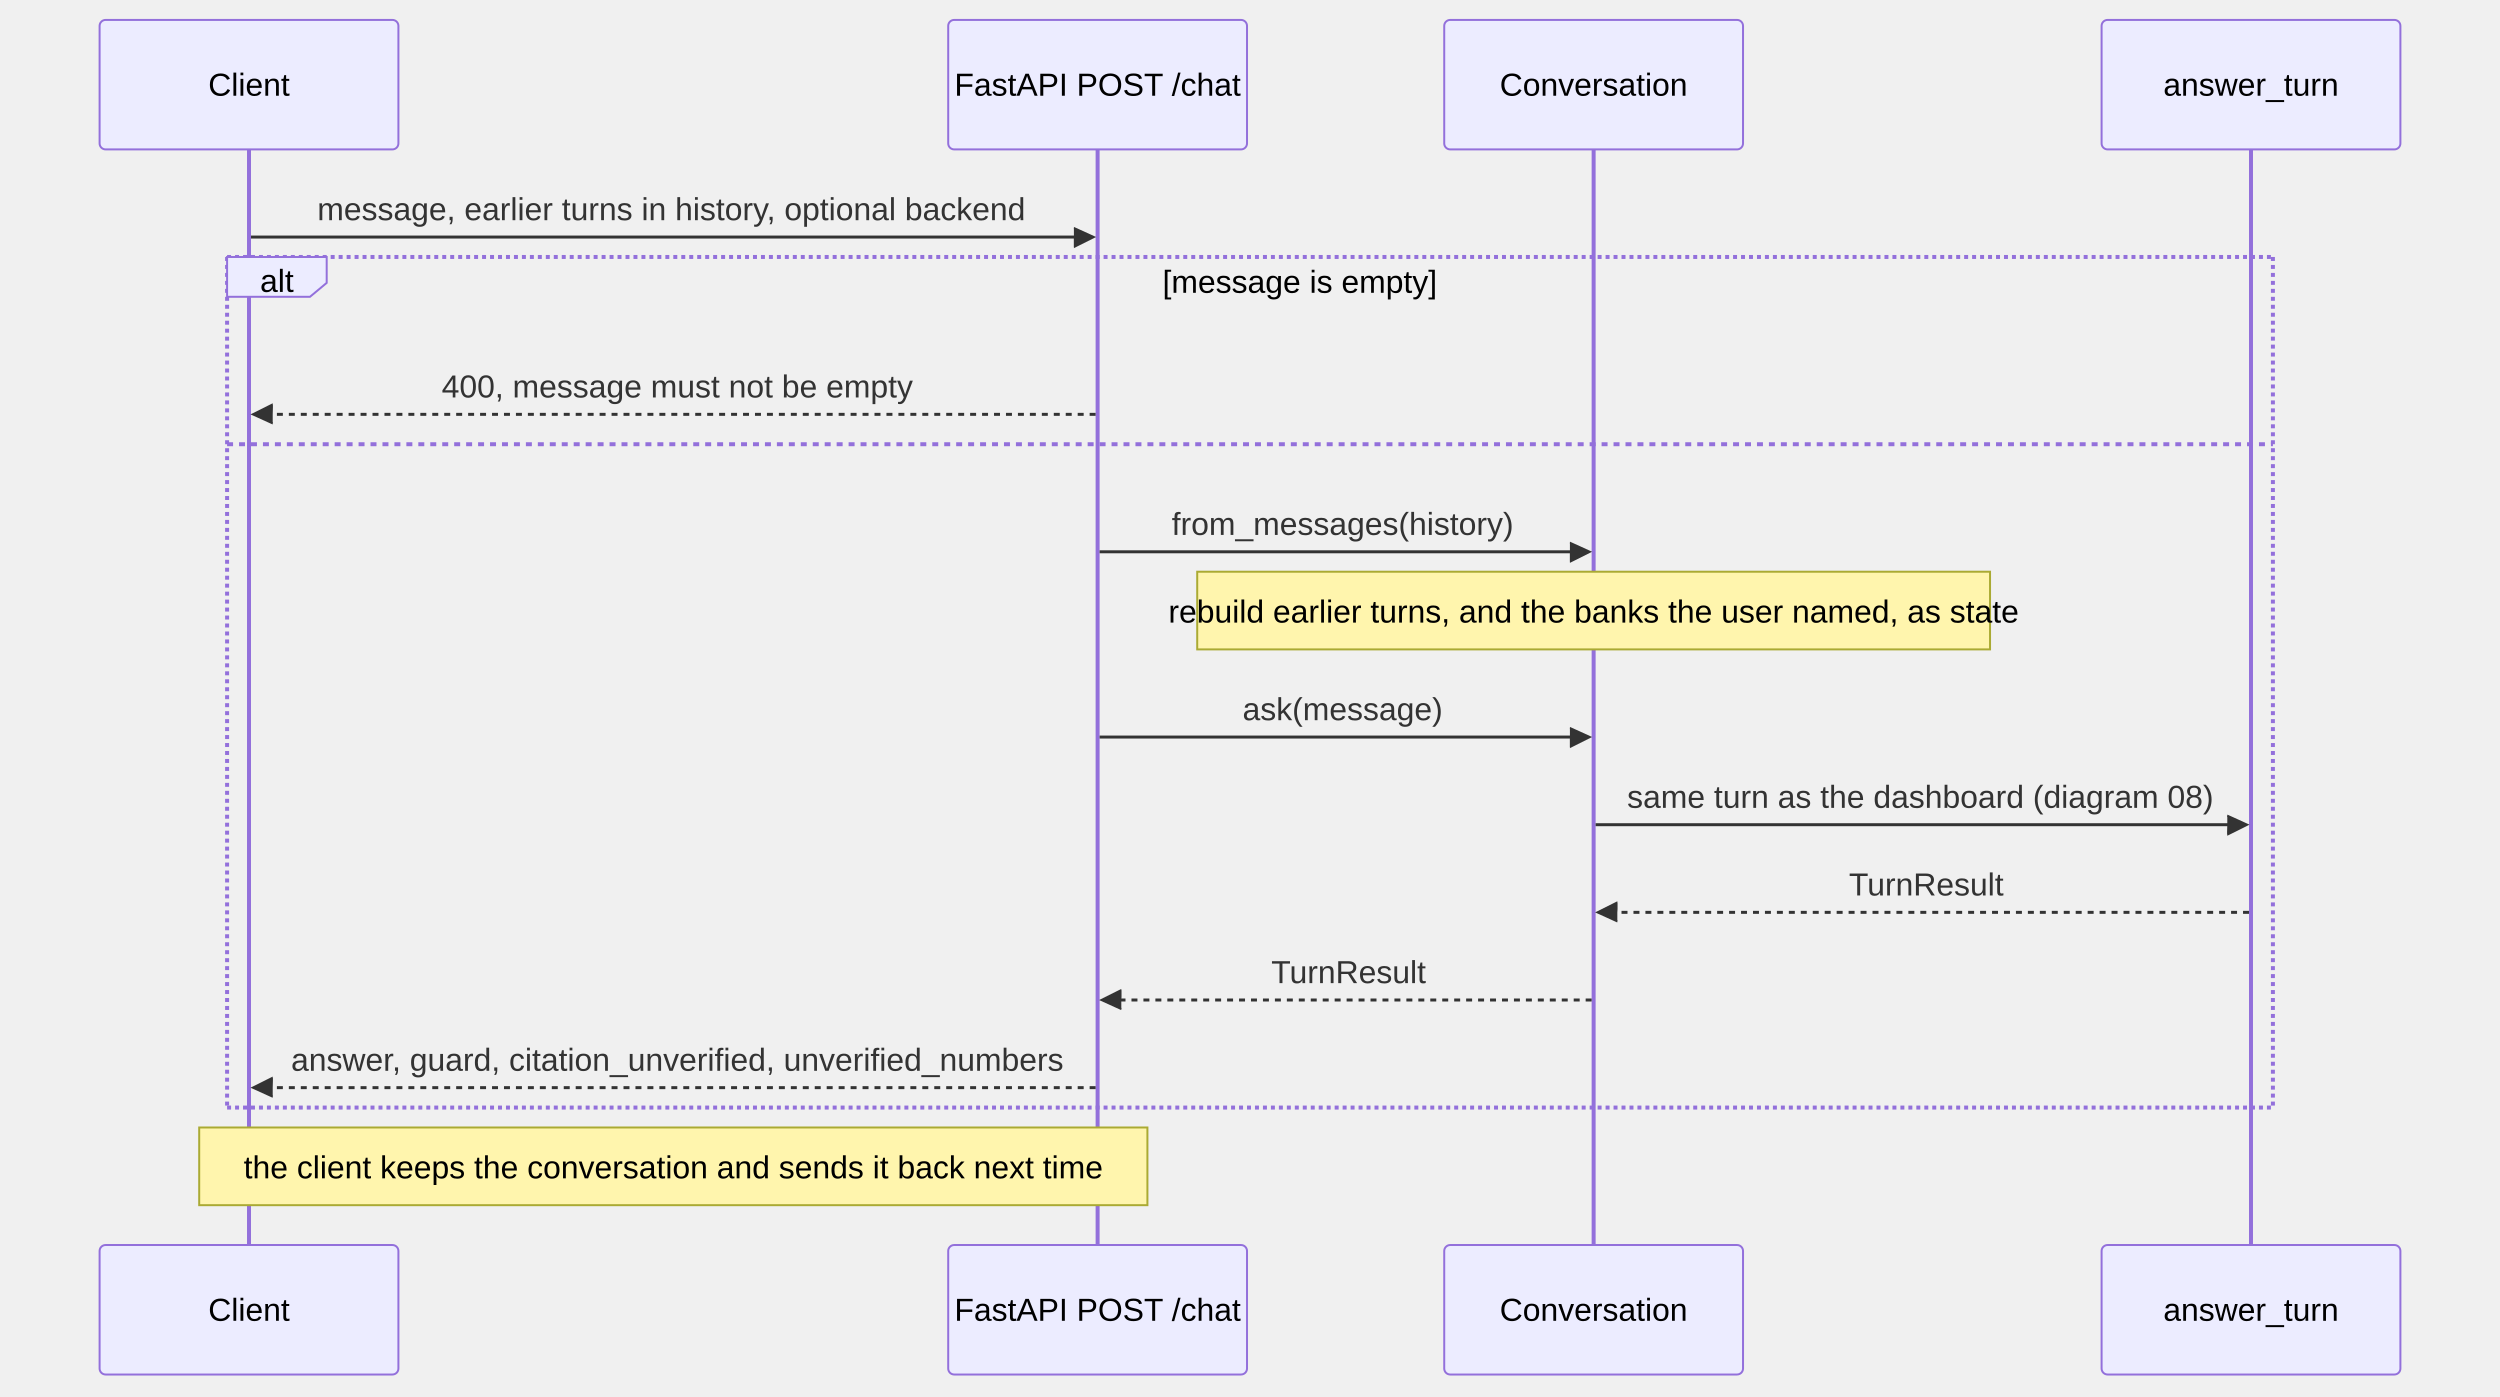
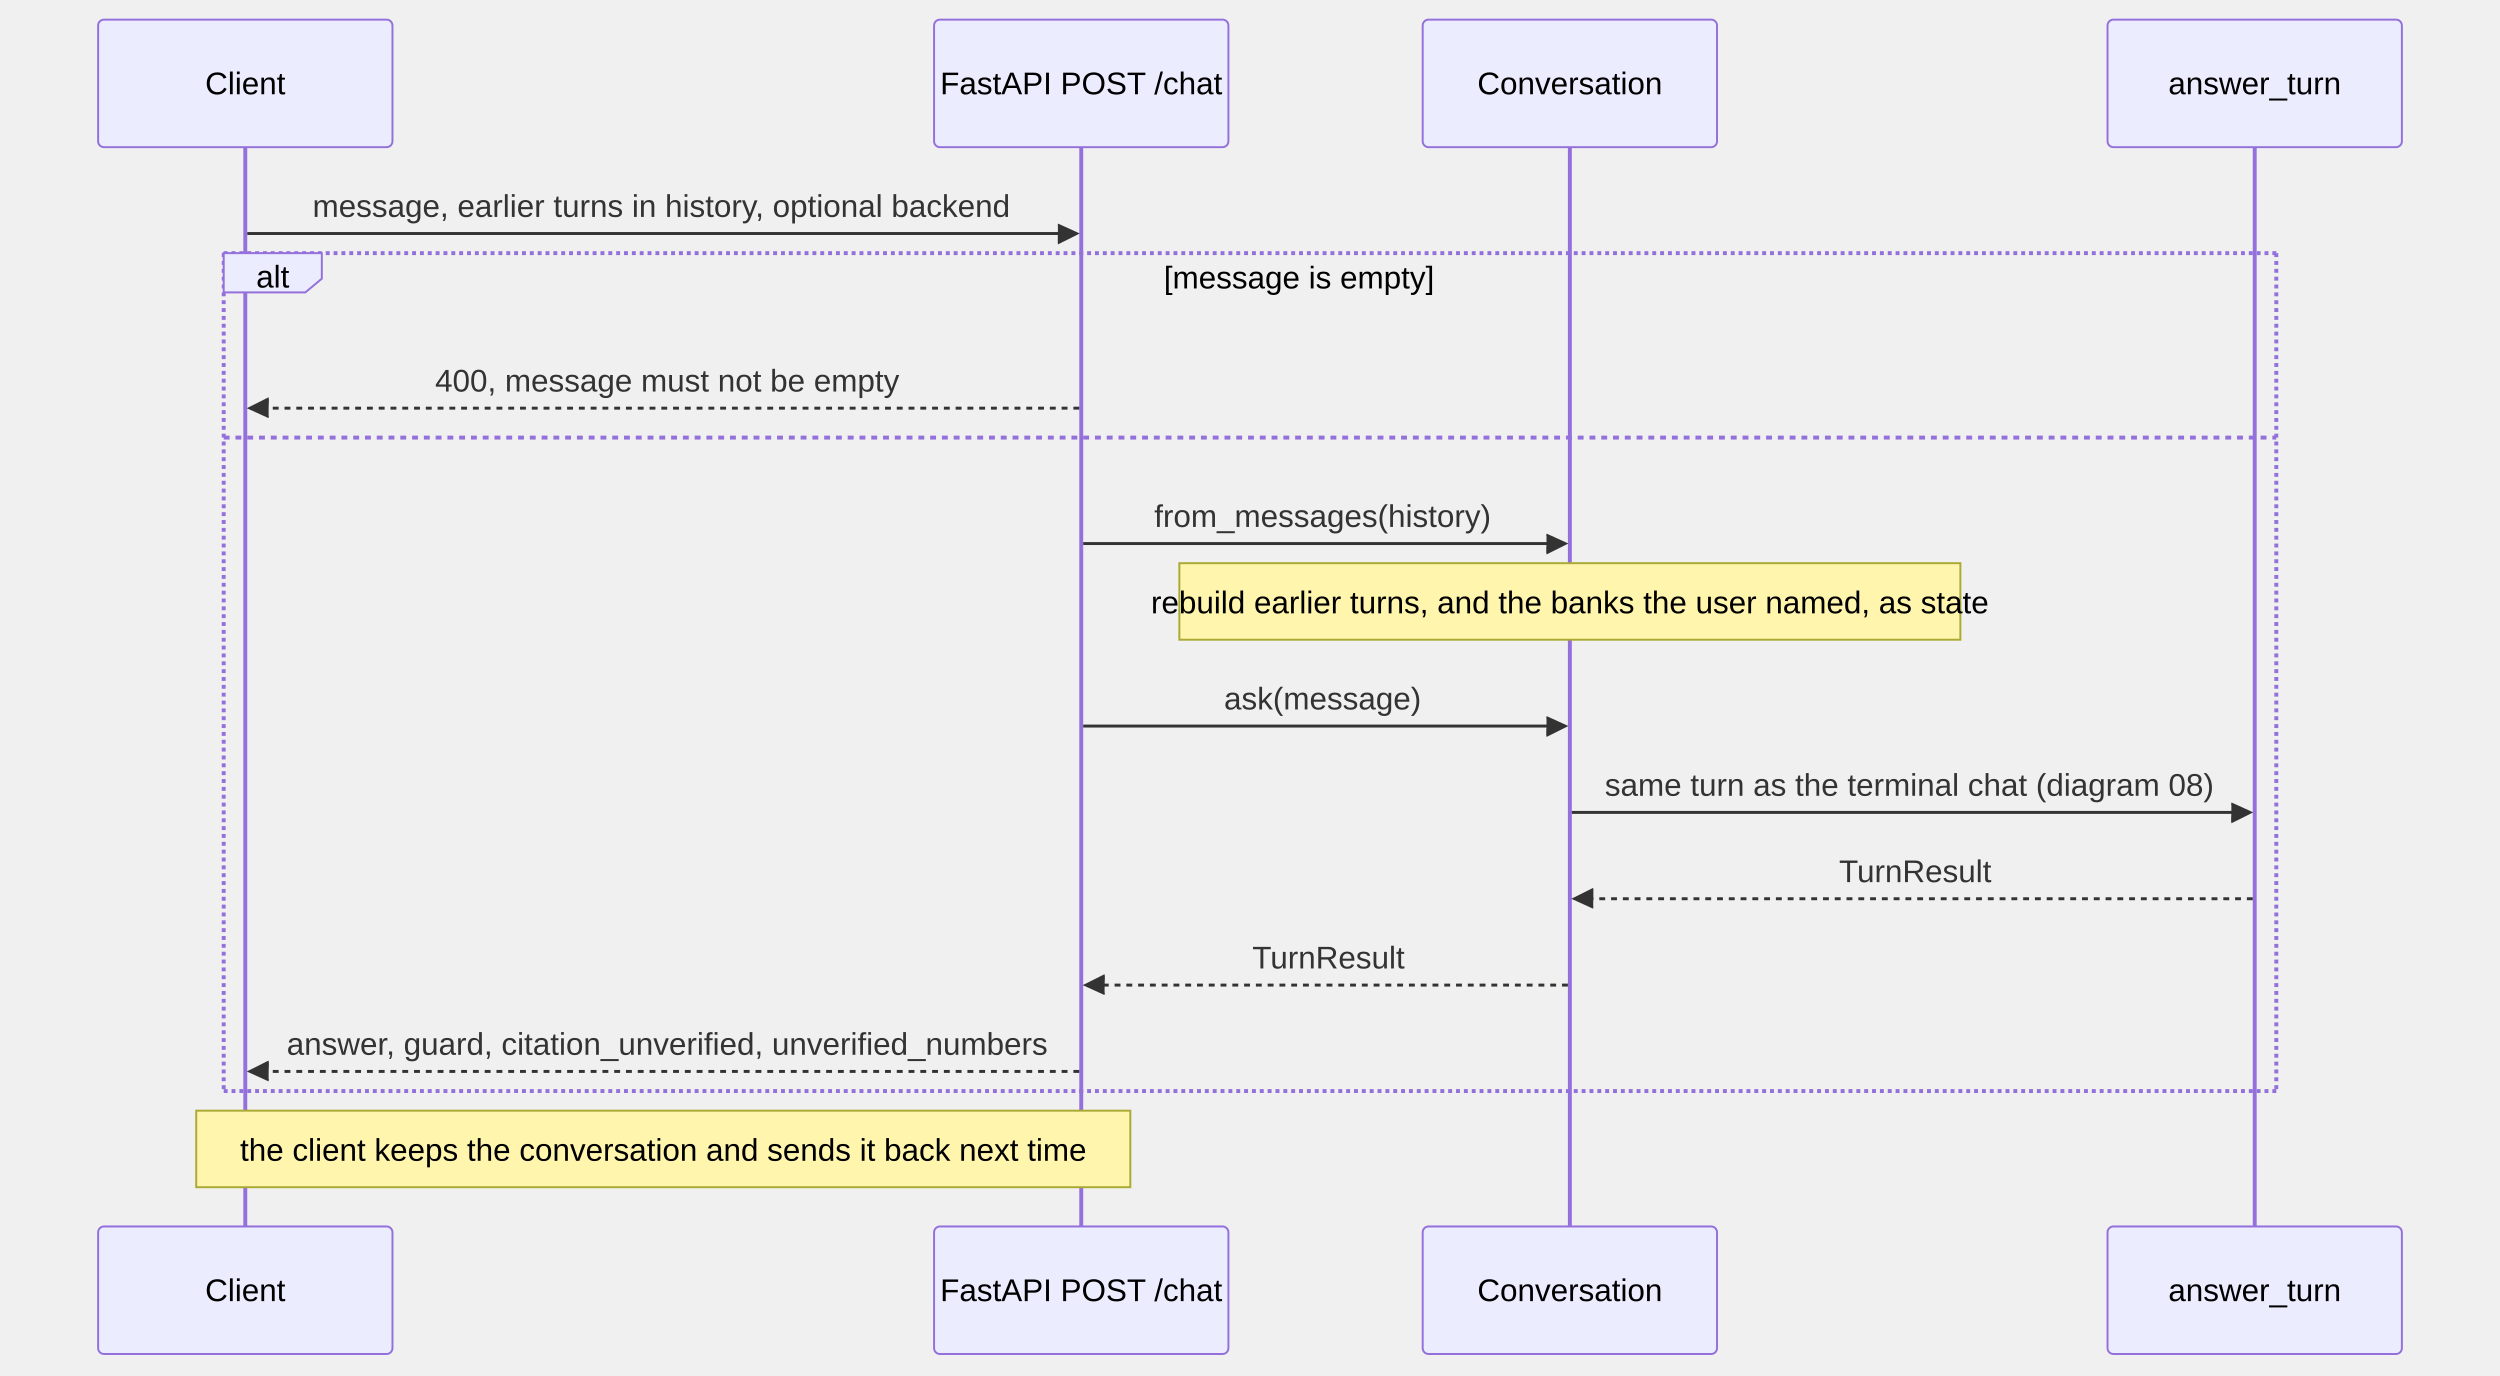
- <svg xmlns="http://www.w3.org/2000/svg" id="my-svg" width="100%" style="max-width: 1255px; background-color: white;" viewBox="-50 -10 1255 701" role="graphics-document document" aria-roledescription="sequence" aria-describedby="chart-desc-my-svg" aria-labelledby="chart-title-my-svg">
+ <svg xmlns="http://www.w3.org/2000/svg" id="my-svg" width="100%" style="max-width: 1274px; background-color: white;" viewBox="-50 -10 1274 701" role="graphics-document document" aria-roledescription="sequence" aria-describedby="chart-desc-my-svg" aria-labelledby="chart-title-my-svg">
  <g>
-     <rect x="1005" y="615" fill="#eaeaea" stroke="#666" width="150" height="65" name="turn" rx="3" ry="3" class="actor actor-bottom" />
-     <text x="1080" y="647.5" dominant-baseline="central" alignment-baseline="central" class="actor actor-box" style="text-anchor: middle; font-size: 16px; font-weight: 400;">
-       <tspan x="1080" dy="0">answer_turn</tspan>
+     <rect x="1024" y="615" fill="#eaeaea" stroke="#666" width="150" height="65" name="turn" rx="3" ry="3" class="actor actor-bottom" />
+     <text x="1099" y="647.5" dominant-baseline="central" alignment-baseline="central" class="actor actor-box" style="text-anchor: middle; font-size: 16px; font-weight: 400;">
+       <tspan x="1099" dy="0">answer_turn</tspan>
    </text>
  </g>
  <g>
    <rect x="675" y="615" fill="#eaeaea" stroke="#666" width="150" height="65" name="conv" rx="3" ry="3" class="actor actor-bottom" />
    <text x="750" y="647.5" dominant-baseline="central" alignment-baseline="central" class="actor actor-box" style="text-anchor: middle; font-size: 16px; font-weight: 400;">
      <tspan x="750" dy="0">Conversation</tspan>
    </text>
  </g>
  <g>
    <rect x="426" y="615" fill="#eaeaea" stroke="#666" width="150" height="65" name="api" rx="3" ry="3" class="actor actor-bottom" />
    <text x="501" y="647.5" dominant-baseline="central" alignment-baseline="central" class="actor actor-box" style="text-anchor: middle; font-size: 16px; font-weight: 400;">
      <tspan x="501" dy="0">FastAPI POST /chat</tspan>
    </text>
  </g>
  <g>
    <rect x="0" y="615" fill="#eaeaea" stroke="#666" width="150" height="65" name="client" rx="3" ry="3" class="actor actor-bottom" />
    <text x="75" y="647.5" dominant-baseline="central" alignment-baseline="central" class="actor actor-box" style="text-anchor: middle; font-size: 16px; font-weight: 400;">
      <tspan x="75" dy="0">Client</tspan>
    </text>
  </g>
  <g>
-     <line id="actor3" x1="1080" y1="65" x2="1080" y2="615" class="actor-line 200" stroke-width="0.5px" stroke="#999" name="turn" data-et="life-line" data-id="turn" />
+     <line id="actor3" x1="1099" y1="65" x2="1099" y2="615" class="actor-line 200" stroke-width="0.5px" stroke="#999" name="turn" data-et="life-line" data-id="turn" />
    <g id="root-3" data-et="participant" data-type="participant" data-id="turn">
-       <rect x="1005" y="0" fill="#eaeaea" stroke="#666" width="150" height="65" name="turn" rx="3" ry="3" class="actor actor-top" />
-       <text x="1080" y="32.5" dominant-baseline="central" alignment-baseline="central" class="actor actor-box" style="text-anchor: middle; font-size: 16px; font-weight: 400;">
-         <tspan x="1080" dy="0">answer_turn</tspan>
+       <rect x="1024" y="0" fill="#eaeaea" stroke="#666" width="150" height="65" name="turn" rx="3" ry="3" class="actor actor-top" />
+       <text x="1099" y="32.5" dominant-baseline="central" alignment-baseline="central" class="actor actor-box" style="text-anchor: middle; font-size: 16px; font-weight: 400;">
+         <tspan x="1099" dy="0">answer_turn</tspan>
      </text>
    </g>
  </g>
  <g>
    <line id="actor2" x1="750" y1="65" x2="750" y2="615" class="actor-line 200" stroke-width="0.5px" stroke="#999" name="conv" data-et="life-line" data-id="conv" />
    <g id="root-2" data-et="participant" data-type="participant" data-id="conv">
      <rect x="675" y="0" fill="#eaeaea" stroke="#666" width="150" height="65" name="conv" rx="3" ry="3" class="actor actor-top" />
      <text x="750" y="32.5" dominant-baseline="central" alignment-baseline="central" class="actor actor-box" style="text-anchor: middle; font-size: 16px; font-weight: 400;">
        <tspan x="750" dy="0">Conversation</tspan>
      </text>
    </g>
  </g>
  <g>
    <line id="actor1" x1="501" y1="65" x2="501" y2="615" class="actor-line 200" stroke-width="0.5px" stroke="#999" name="api" data-et="life-line" data-id="api" />
    <g id="root-1" data-et="participant" data-type="participant" data-id="api">
      <rect x="426" y="0" fill="#eaeaea" stroke="#666" width="150" height="65" name="api" rx="3" ry="3" class="actor actor-top" />
      <text x="501" y="32.5" dominant-baseline="central" alignment-baseline="central" class="actor actor-box" style="text-anchor: middle; font-size: 16px; font-weight: 400;">
        <tspan x="501" dy="0">FastAPI POST /chat</tspan>
      </text>
    </g>
  </g>
  <g>
    <line id="actor0" x1="75" y1="65" x2="75" y2="615" class="actor-line 200" stroke-width="0.5px" stroke="#999" name="client" data-et="life-line" data-id="client" />
    <g id="root-0" data-et="participant" data-type="participant" data-id="client">
      <rect x="0" y="0" fill="#eaeaea" stroke="#666" width="150" height="65" name="client" rx="3" ry="3" class="actor actor-top" />
      <text x="75" y="32.5" dominant-baseline="central" alignment-baseline="central" class="actor actor-box" style="text-anchor: middle; font-size: 16px; font-weight: 400;">
        <tspan x="75" dy="0">Client</tspan>
      </text>
    </g>
  </g>
  <style>#my-svg{font-family:"trebuchet ms",verdana,arial,sans-serif;font-size:16px;fill:#333;}@keyframes edge-animation-frame{from{stroke-dashoffset:0;}}@keyframes dash{to{stroke-dashoffset:0;}}#my-svg .edge-animation-slow{stroke-dasharray:9,5!important;stroke-dashoffset:900;animation:dash 50s linear infinite;stroke-linecap:round;}#my-svg .edge-animation-fast{stroke-dasharray:9,5!important;stroke-dashoffset:900;animation:dash 20s linear infinite;stroke-linecap:round;}#my-svg .error-icon{fill:#552222;}#my-svg .error-text{fill:#552222;stroke:#552222;}#my-svg .edge-thickness-normal{stroke-width:1px;}#my-svg .edge-thickness-thick{stroke-width:3.5px;}#my-svg .edge-pattern-solid{stroke-dasharray:0;}#my-svg .edge-thickness-invisible{stroke-width:0;fill:none;}#my-svg .edge-pattern-dashed{stroke-dasharray:3;}#my-svg .edge-pattern-dotted{stroke-dasharray:2;}#my-svg .marker{fill:#333333;stroke:#333333;}#my-svg .marker.cross{stroke:#333333;}#my-svg svg{font-family:"trebuchet ms",verdana,arial,sans-serif;font-size:16px;}#my-svg p{margin:0;}#my-svg .actor{stroke:#9370DB;fill:#ECECFF;stroke-width:1;}#my-svg rect.actor.outer-path[data-look="neo"]{filter:drop-shadow(1px 2px 2px rgba(185, 185, 185, 1));}#my-svg rect.note[data-look="neo"]{stroke:#aaaa33;fill:#fff5ad;filter:drop-shadow(1px 2px 2px rgba(185, 185, 185, 1));}#my-svg text.actor&gt;tspan{fill:black;stroke:none;}#my-svg .actor-line{stroke:#9370DB;}#my-svg .innerArc{stroke-width:1.5;stroke-dasharray:none;}#my-svg .messageLine0{stroke-width:1.5;stroke-dasharray:none;stroke:#333;}#my-svg .messageLine1{stroke-width:1.5;stroke-dasharray:2,2;stroke:#333;}#my-svg [id$="-arrowhead"] path{fill:#333;stroke:#333;}#my-svg .sequenceNumber{fill:white;}#my-svg [id$="-sequencenumber"]{fill:#333;}#my-svg [id$="-crosshead"] path{fill:#333;stroke:#333;}#my-svg .messageText{fill:#333;stroke:none;}#my-svg .labelBox{stroke:#9370DB;fill:#ECECFF;filter:none;}#my-svg .labelText,#my-svg .labelText&gt;tspan{fill:black;stroke:none;}#my-svg .loopText,#my-svg .loopText&gt;tspan{fill:black;stroke:none;}#my-svg .sectionTitle,#my-svg .sectionTitle&gt;tspan{fill:black;stroke:none;}#my-svg .loopLine{stroke-width:2px;stroke-dasharray:2,2;stroke:#9370DB;fill:#9370DB;}#my-svg .note{stroke:#aaaa33;fill:#fff5ad;}#my-svg .noteText,#my-svg .noteText&gt;tspan{fill:black;stroke:none;font-weight:normal;}#my-svg .activation0{fill:#f4f4f4;stroke:#666;}#my-svg .activation1{fill:#f4f4f4;stroke:#666;}#my-svg .activation2{fill:#f4f4f4;stroke:#666;}#my-svg .actorPopupMenu{position:absolute;}#my-svg .actorPopupMenuPanel{position:absolute;fill:#ECECFF;box-shadow:0px 8px 16px 0px rgba(0,0,0,0.2);filter:drop-shadow(3px 5px 2px rgb(0 0 0 / 0.4));}#my-svg .actor-man circle,#my-svg line{fill:#ECECFF;stroke-width:2px;}#my-svg g rect.rect{filter:drop-shadow(1px 2px 2px rgba(185, 185, 185, 1));stroke:#9370DB;}#my-svg .node .neo-node{stroke:#9370DB;}#my-svg [data-look="neo"].node rect,#my-svg [data-look="neo"].cluster rect,#my-svg [data-look="neo"].node polygon{stroke:#9370DB;filter:drop-shadow(1px 2px 2px rgba(185, 185, 185, 1));}#my-svg [data-look="neo"].node path{stroke:#9370DB;stroke-width:1px;}#my-svg [data-look="neo"].node .outer-path{filter:drop-shadow(1px 2px 2px rgba(185, 185, 185, 1));}#my-svg [data-look="neo"].node .neo-line path{stroke:#9370DB;filter:none;}#my-svg [data-look="neo"].node circle{stroke:#9370DB;filter:drop-shadow(1px 2px 2px rgba(185, 185, 185, 1));}#my-svg [data-look="neo"].node circle .state-start{fill:#000000;}#my-svg [data-look="neo"].icon-shape .icon{fill:#9370DB;filter:drop-shadow(1px 2px 2px rgba(185, 185, 185, 1));}#my-svg [data-look="neo"].icon-shape .icon-neo path{stroke:#9370DB;filter:drop-shadow(1px 2px 2px rgba(185, 185, 185, 1));}#my-svg :root{--mermaid-font-family:"trebuchet ms",verdana,arial,sans-serif;}</style>
  <g />
  <defs>
    <symbol id="my-svg-computer" width="24" height="24">
      <path transform="scale(.5)" d="M2 2v13h20v-13h-20zm18 11h-16v-9h16v9zm-10.228 6l.466-1h3.524l.467 1h-4.457zm14.228 3h-24l2-6h2.104l-1.33 4h18.45l-1.297-4h2.073l2 6zm-5-10h-14v-7h14v7z" />
    </symbol>
  </defs>
  <defs>
    <symbol id="my-svg-database" fill-rule="evenodd" clip-rule="evenodd">
      <path transform="scale(.5)" d="M12.258.001l.256.004.255.005.253.008.251.01.249.012.247.015.246.016.242.019.241.02.239.023.236.024.233.027.231.028.229.031.225.032.223.034.22.036.217.038.214.04.211.041.208.043.205.045.201.046.198.048.194.05.191.051.187.053.183.054.18.056.175.057.172.059.168.06.163.061.16.063.155.064.15.066.074.033.073.033.071.034.07.034.069.035.068.035.067.035.066.035.064.036.064.036.062.036.06.036.06.037.058.037.058.037.055.038.055.038.053.038.052.038.051.039.05.039.048.039.047.039.045.04.044.04.043.04.041.04.04.041.039.041.037.041.036.041.034.041.033.042.032.042.03.042.029.042.027.042.026.043.024.043.023.043.021.043.02.043.018.044.017.043.015.044.013.044.012.044.011.045.009.044.007.045.006.045.004.045.002.045.001.045v17l-.001.045-.002.045-.004.045-.006.045-.007.045-.009.044-.011.045-.012.044-.013.044-.015.044-.017.043-.018.044-.02.043-.021.043-.023.043-.024.043-.026.043-.027.042-.029.042-.03.042-.032.042-.033.042-.034.041-.036.041-.037.041-.039.041-.04.041-.041.04-.043.04-.044.04-.045.04-.047.039-.048.039-.05.039-.051.039-.052.038-.053.038-.055.038-.055.038-.058.037-.058.037-.06.037-.06.036-.062.036-.064.036-.064.036-.066.035-.067.035-.068.035-.069.035-.07.034-.071.034-.073.033-.074.033-.15.066-.155.064-.16.063-.163.061-.168.06-.172.059-.175.057-.18.056-.183.054-.187.053-.191.051-.194.05-.198.048-.201.046-.205.045-.208.043-.211.041-.214.04-.217.038-.22.036-.223.034-.225.032-.229.031-.231.028-.233.027-.236.024-.239.023-.241.02-.242.019-.246.016-.247.015-.249.012-.251.01-.253.008-.255.005-.256.004-.258.001-.258-.001-.256-.004-.255-.005-.253-.008-.251-.01-.249-.012-.247-.015-.245-.016-.243-.019-.241-.02-.238-.023-.236-.024-.234-.027-.231-.028-.228-.031-.226-.032-.223-.034-.22-.036-.217-.038-.214-.04-.211-.041-.208-.043-.204-.045-.201-.046-.198-.048-.195-.05-.19-.051-.187-.053-.184-.054-.179-.056-.176-.057-.172-.059-.167-.06-.164-.061-.159-.063-.155-.064-.151-.066-.074-.033-.072-.033-.072-.034-.07-.034-.069-.035-.068-.035-.067-.035-.066-.035-.064-.036-.063-.036-.062-.036-.061-.036-.06-.037-.058-.037-.057-.037-.056-.038-.055-.038-.053-.038-.052-.038-.051-.039-.049-.039-.049-.039-.046-.039-.046-.04-.044-.04-.043-.04-.041-.04-.04-.041-.039-.041-.037-.041-.036-.041-.034-.041-.033-.042-.032-.042-.03-.042-.029-.042-.027-.042-.026-.043-.024-.043-.023-.043-.021-.043-.02-.043-.018-.044-.017-.043-.015-.044-.013-.044-.012-.044-.011-.045-.009-.044-.007-.045-.006-.045-.004-.045-.002-.045-.001-.045v-17l.001-.045.002-.045.004-.045.006-.045.007-.045.009-.044.011-.045.012-.044.013-.044.015-.044.017-.043.018-.044.02-.043.021-.043.023-.043.024-.043.026-.043.027-.042.029-.042.03-.042.032-.042.033-.042.034-.041.036-.041.037-.041.039-.041.04-.041.041-.04.043-.04.044-.04.046-.04.046-.039.049-.039.049-.039.051-.039.052-.038.053-.038.055-.038.056-.038.057-.037.058-.037.06-.037.061-.036.062-.036.063-.036.064-.036.066-.035.067-.035.068-.035.069-.035.07-.034.072-.034.072-.033.074-.033.151-.066.155-.064.159-.063.164-.061.167-.06.172-.059.176-.057.179-.056.184-.054.187-.053.19-.051.195-.05.198-.048.201-.046.204-.045.208-.043.211-.041.214-.04.217-.038.22-.036.223-.034.226-.032.228-.031.231-.028.234-.027.236-.024.238-.023.241-.02.243-.019.245-.016.247-.015.249-.012.251-.01.253-.008.255-.005.256-.004.258-.001.258.001zm-9.258 20.499v.01l.001.021.003.021.004.022.005.021.006.022.007.022.009.023.01.022.011.023.012.023.013.023.015.023.016.024.017.023.018.024.019.024.021.024.022.025.023.024.024.025.052.049.056.05.061.051.066.051.07.051.075.051.079.052.084.052.088.052.092.052.097.052.102.051.105.052.11.052.114.051.119.051.123.051.127.05.131.05.135.05.139.048.144.049.147.047.152.047.155.047.16.045.163.045.167.043.171.043.176.041.178.041.183.039.187.039.19.037.194.035.197.035.202.033.204.031.209.03.212.029.216.027.219.025.222.024.226.021.23.02.233.018.236.016.24.015.243.012.246.01.249.008.253.005.256.004.259.001.26-.001.257-.004.254-.005.25-.008.247-.011.244-.012.241-.014.237-.016.233-.018.231-.021.226-.021.224-.024.22-.026.216-.027.212-.028.21-.031.205-.031.202-.034.198-.034.194-.036.191-.037.187-.039.183-.04.179-.04.175-.042.172-.043.168-.044.163-.045.16-.046.155-.046.152-.047.148-.048.143-.049.139-.049.136-.05.131-.05.126-.05.123-.051.118-.052.114-.051.11-.052.106-.052.101-.052.096-.052.092-.052.088-.053.083-.051.079-.052.074-.052.07-.051.065-.051.06-.051.056-.05.051-.05.023-.024.023-.025.021-.024.02-.024.019-.024.018-.024.017-.024.015-.023.014-.024.013-.023.012-.023.01-.023.01-.022.008-.022.006-.022.006-.022.004-.022.004-.021.001-.021.001-.021v-4.127l-.077.055-.08.053-.083.054-.085.053-.087.052-.09.052-.093.051-.095.05-.097.05-.1.049-.102.049-.105.048-.106.047-.109.047-.111.046-.114.045-.115.045-.118.044-.12.043-.122.042-.124.042-.126.041-.128.04-.13.04-.132.038-.134.038-.135.037-.138.037-.139.035-.142.035-.143.034-.144.033-.147.032-.148.031-.15.03-.151.03-.153.029-.154.027-.156.027-.158.026-.159.025-.161.024-.162.023-.163.022-.165.021-.166.02-.167.019-.169.018-.169.017-.171.016-.173.015-.173.014-.175.013-.175.012-.177.011-.178.01-.179.008-.179.008-.181.006-.182.005-.182.004-.184.003-.184.002h-.37l-.184-.002-.184-.003-.182-.004-.182-.005-.181-.006-.179-.008-.179-.008-.178-.01-.176-.011-.176-.012-.175-.013-.173-.014-.172-.015-.171-.016-.17-.017-.169-.018-.167-.019-.166-.02-.165-.021-.163-.022-.162-.023-.161-.024-.159-.025-.157-.026-.156-.027-.155-.027-.153-.029-.151-.03-.15-.03-.148-.031-.146-.032-.145-.033-.143-.034-.141-.035-.14-.035-.137-.037-.136-.037-.134-.038-.132-.038-.13-.04-.128-.04-.126-.041-.124-.042-.122-.042-.12-.044-.117-.043-.116-.045-.113-.045-.112-.046-.109-.047-.106-.047-.105-.048-.102-.049-.1-.049-.097-.05-.095-.05-.093-.052-.09-.051-.087-.052-.085-.053-.083-.054-.08-.054-.077-.054v4.127zm0-5.654v.011l.001.021.003.021.004.021.005.022.006.022.007.022.009.022.01.022.011.023.012.023.013.023.015.024.016.023.017.024.018.024.019.024.021.024.022.024.023.025.024.024.052.05.056.05.061.05.066.051.07.051.075.052.079.051.084.052.088.052.092.052.097.052.102.052.105.052.11.051.114.051.119.052.123.05.127.051.131.05.135.049.139.049.144.048.147.048.152.047.155.046.16.045.163.045.167.044.171.042.176.042.178.04.183.04.187.038.19.037.194.036.197.034.202.033.204.032.209.03.212.028.216.027.219.025.222.024.226.022.23.02.233.018.236.016.24.014.243.012.246.01.249.008.253.006.256.003.259.001.26-.001.257-.003.254-.006.25-.008.247-.01.244-.012.241-.015.237-.016.233-.018.231-.02.226-.022.224-.024.22-.025.216-.027.212-.029.21-.03.205-.032.202-.033.198-.035.194-.036.191-.037.187-.039.183-.039.179-.041.175-.042.172-.043.168-.044.163-.045.16-.045.155-.047.152-.047.148-.048.143-.048.139-.05.136-.049.131-.05.126-.051.123-.051.118-.051.114-.052.11-.052.106-.052.101-.052.096-.052.092-.052.088-.052.083-.052.079-.052.074-.051.07-.052.065-.051.06-.05.056-.051.051-.049.023-.025.023-.024.021-.025.02-.024.019-.024.018-.024.017-.024.015-.023.014-.023.013-.024.012-.022.01-.023.01-.023.008-.022.006-.022.006-.022.004-.021.004-.022.001-.021.001-.021v-4.139l-.077.054-.08.054-.083.054-.085.052-.087.053-.09.051-.093.051-.095.051-.097.05-.1.049-.102.049-.105.048-.106.047-.109.047-.111.046-.114.045-.115.044-.118.044-.12.044-.122.042-.124.042-.126.041-.128.04-.13.039-.132.039-.134.038-.135.037-.138.036-.139.036-.142.035-.143.033-.144.033-.147.033-.148.031-.15.03-.151.03-.153.028-.154.028-.156.027-.158.026-.159.025-.161.024-.162.023-.163.022-.165.021-.166.02-.167.019-.169.018-.169.017-.171.016-.173.015-.173.014-.175.013-.175.012-.177.011-.178.009-.179.009-.179.007-.181.007-.182.005-.182.004-.184.003-.184.002h-.37l-.184-.002-.184-.003-.182-.004-.182-.005-.181-.007-.179-.007-.179-.009-.178-.009-.176-.011-.176-.012-.175-.013-.173-.014-.172-.015-.171-.016-.17-.017-.169-.018-.167-.019-.166-.02-.165-.021-.163-.022-.162-.023-.161-.024-.159-.025-.157-.026-.156-.027-.155-.028-.153-.028-.151-.03-.15-.03-.148-.031-.146-.033-.145-.033-.143-.033-.141-.035-.14-.036-.137-.036-.136-.037-.134-.038-.132-.039-.13-.039-.128-.04-.126-.041-.124-.042-.122-.043-.12-.043-.117-.044-.116-.044-.113-.046-.112-.046-.109-.046-.106-.047-.105-.048-.102-.049-.1-.049-.097-.05-.095-.051-.093-.051-.09-.051-.087-.053-.085-.052-.083-.054-.08-.054-.077-.054v4.139zm0-5.666v.011l.001.02.003.022.004.021.005.022.006.021.007.022.009.023.01.022.011.023.012.023.013.023.015.023.016.024.017.024.018.023.019.024.021.025.022.024.023.024.024.025.052.05.056.05.061.05.066.051.07.051.075.052.079.051.084.052.088.052.092.052.097.052.102.052.105.051.11.052.114.051.119.051.123.051.127.05.131.05.135.05.139.049.144.048.147.048.152.047.155.046.16.045.163.045.167.043.171.043.176.042.178.04.183.04.187.038.19.037.194.036.197.034.202.033.204.032.209.03.212.028.216.027.219.025.222.024.226.021.23.02.233.018.236.017.24.014.243.012.246.01.249.008.253.006.256.003.259.001.26-.001.257-.003.254-.006.25-.008.247-.01.244-.013.241-.014.237-.016.233-.018.231-.02.226-.022.224-.024.22-.025.216-.027.212-.029.21-.03.205-.032.202-.033.198-.035.194-.036.191-.037.187-.039.183-.039.179-.041.175-.042.172-.043.168-.044.163-.045.16-.045.155-.047.152-.047.148-.048.143-.049.139-.049.136-.049.131-.051.126-.05.123-.051.118-.052.114-.051.11-.052.106-.052.101-.052.096-.052.092-.052.088-.052.083-.052.079-.052.074-.052.07-.051.065-.051.06-.051.056-.05.051-.049.023-.025.023-.025.021-.024.02-.024.019-.024.018-.024.017-.024.015-.023.014-.024.013-.023.012-.023.01-.022.01-.023.008-.022.006-.022.006-.022.004-.022.004-.021.001-.021.001-.021v-4.153l-.077.054-.08.054-.083.053-.085.053-.087.053-.09.051-.093.051-.095.051-.097.05-.1.049-.102.048-.105.048-.106.048-.109.046-.111.046-.114.046-.115.044-.118.044-.12.043-.122.043-.124.042-.126.041-.128.04-.13.039-.132.039-.134.038-.135.037-.138.036-.139.036-.142.034-.143.034-.144.033-.147.032-.148.032-.15.03-.151.03-.153.028-.154.028-.156.027-.158.026-.159.024-.161.024-.162.023-.163.023-.165.021-.166.02-.167.019-.169.018-.169.017-.171.016-.173.015-.173.014-.175.013-.175.012-.177.01-.178.01-.179.009-.179.007-.181.006-.182.006-.182.004-.184.003-.184.001-.185.001-.185-.001-.184-.001-.184-.003-.182-.004-.182-.006-.181-.006-.179-.007-.179-.009-.178-.01-.176-.01-.176-.012-.175-.013-.173-.014-.172-.015-.171-.016-.17-.017-.169-.018-.167-.019-.166-.02-.165-.021-.163-.023-.162-.023-.161-.024-.159-.024-.157-.026-.156-.027-.155-.028-.153-.028-.151-.03-.15-.03-.148-.032-.146-.032-.145-.033-.143-.034-.141-.034-.14-.036-.137-.036-.136-.037-.134-.038-.132-.039-.13-.039-.128-.041-.126-.041-.124-.041-.122-.043-.12-.043-.117-.044-.116-.044-.113-.046-.112-.046-.109-.046-.106-.048-.105-.048-.102-.048-.1-.05-.097-.049-.095-.051-.093-.051-.09-.052-.087-.052-.085-.053-.083-.053-.08-.054-.077-.054v4.153zm8.74-8.179l-.257.004-.254.005-.25.008-.247.011-.244.012-.241.014-.237.016-.233.018-.231.021-.226.022-.224.023-.22.026-.216.027-.212.028-.21.031-.205.032-.202.033-.198.034-.194.036-.191.038-.187.038-.183.04-.179.041-.175.042-.172.043-.168.043-.163.045-.16.046-.155.046-.152.048-.148.048-.143.048-.139.049-.136.05-.131.05-.126.051-.123.051-.118.051-.114.052-.11.052-.106.052-.101.052-.096.052-.092.052-.088.052-.083.052-.079.052-.074.051-.07.052-.065.051-.06.05-.056.05-.051.05-.023.025-.023.024-.021.024-.02.025-.019.024-.018.024-.017.023-.015.024-.014.023-.013.023-.012.023-.01.023-.01.022-.008.022-.006.023-.006.021-.004.022-.004.021-.001.021-.001.021.001.021.001.021.004.021.004.022.006.021.006.023.008.022.01.022.01.023.012.023.013.023.014.023.015.024.017.023.018.024.019.024.02.025.021.024.023.024.023.025.051.05.056.05.06.05.065.051.07.052.074.051.079.052.083.052.088.052.092.052.096.052.101.052.106.052.11.052.114.052.118.051.123.051.126.051.131.05.136.05.139.049.143.048.148.048.152.048.155.046.16.046.163.045.168.043.172.043.175.042.179.041.183.04.187.038.191.038.194.036.198.034.202.033.205.032.21.031.212.028.216.027.22.026.224.023.226.022.231.021.233.018.237.016.241.014.244.012.247.011.25.008.254.005.257.004.26.001.26-.001.257-.004.254-.005.25-.008.247-.011.244-.012.241-.014.237-.016.233-.018.231-.021.226-.022.224-.023.22-.026.216-.027.212-.028.21-.031.205-.032.202-.033.198-.034.194-.036.191-.038.187-.038.183-.04.179-.041.175-.042.172-.043.168-.043.163-.045.16-.046.155-.046.152-.048.148-.048.143-.048.139-.049.136-.05.131-.05.126-.051.123-.051.118-.051.114-.052.11-.052.106-.052.101-.052.096-.052.092-.052.088-.052.083-.052.079-.052.074-.051.07-.052.065-.051.06-.05.056-.05.051-.05.023-.025.023-.024.021-.024.02-.025.019-.024.018-.024.017-.023.015-.024.014-.023.013-.023.012-.023.01-.023.01-.022.008-.022.006-.023.006-.021.004-.022.004-.021.001-.021.001-.021-.001-.021-.001-.021-.004-.021-.004-.022-.006-.021-.006-.023-.008-.022-.01-.022-.01-.023-.012-.023-.013-.023-.014-.023-.015-.024-.017-.023-.018-.024-.019-.024-.02-.025-.021-.024-.023-.024-.023-.025-.051-.05-.056-.05-.06-.05-.065-.051-.07-.052-.074-.051-.079-.052-.083-.052-.088-.052-.092-.052-.096-.052-.101-.052-.106-.052-.11-.052-.114-.052-.118-.051-.123-.051-.126-.051-.131-.05-.136-.05-.139-.049-.143-.048-.148-.048-.152-.048-.155-.046-.16-.046-.163-.045-.168-.043-.172-.043-.175-.042-.179-.041-.183-.04-.187-.038-.191-.038-.194-.036-.198-.034-.202-.033-.205-.032-.21-.031-.212-.028-.216-.027-.22-.026-.224-.023-.226-.022-.231-.021-.233-.018-.237-.016-.241-.014-.244-.012-.247-.011-.25-.008-.254-.005-.257-.004-.26-.001-.26.001z" />
    </symbol>
  </defs>
  <defs>
    <symbol id="my-svg-clock" width="24" height="24">
      <path transform="scale(.5)" d="M12 2c5.514 0 10 4.486 10 10s-4.486 10-10 10-10-4.486-10-10 4.486-10 10-10zm0-2c-6.627 0-12 5.373-12 12s5.373 12 12 12 12-5.373 12-12-5.373-12-12-12zm5.848 12.459c.202.038.202.333.001.372-1.907.361-6.045 1.111-6.547 1.111-.719 0-1.301-.582-1.301-1.301 0-.512.77-5.447 1.125-7.445.034-.192.312-.181.343.014l.985 6.238 5.394 1.011z" />
    </symbol>
  </defs>
  <defs>
    <marker id="my-svg-arrowhead" refX="7.9" refY="5" markerUnits="userSpaceOnUse" markerWidth="12" markerHeight="12" orient="auto-start-reverse">
      <path d="M -1 0 L 10 5 L 0 10 z" />
    </marker>
  </defs>
  <defs>
    <marker id="my-svg-crosshead" markerWidth="15" markerHeight="8" orient="auto" refX="4" refY="4.5">
      <path fill="none" stroke="#000000" stroke-width="1pt" d="M 1,2 L 6,7 M 6,2 L 1,7" style="stroke-dasharray: 0, 0;" />
    </marker>
  </defs>
  <defs>
    <marker id="my-svg-filled-head" refX="15.5" refY="7" markerWidth="20" markerHeight="28" orient="auto">
      <path d="M 18,7 L9,13 L14,7 L9,1 Z" />
    </marker>
  </defs>
  <defs>
    <marker id="my-svg-sequencenumber" refX="15" refY="15" markerWidth="60" markerHeight="40" orient="auto">
      <circle cx="15" cy="15" r="6" />
    </marker>
  </defs>
  <defs>
    <marker id="my-svg-solidTopArrowHead" refX="7.9" refY="7.25" markerUnits="userSpaceOnUse" markerWidth="12" markerHeight="12" orient="auto-start-reverse">
      <path d="M 0 0 L 10 8 L 0 8 z" />
    </marker>
  </defs>
  <defs>
    <marker id="my-svg-solidBottomArrowHead" refX="7.9" refY="0.75" markerUnits="userSpaceOnUse" markerWidth="12" markerHeight="12" orient="auto-start-reverse">
      <path d="M 0 0 L 10 0 L 0 8 z" />
    </marker>
  </defs>
  <defs>
    <marker id="my-svg-stickTopArrowHead" refX="7.5" refY="7" markerUnits="userSpaceOnUse" markerWidth="12" markerHeight="12" orient="auto-start-reverse">
      <path d="M 0 0 L 7 7" stroke="black" stroke-width="1.5" fill="none" />
    </marker>
  </defs>
  <defs>
    <marker id="my-svg-stickBottomArrowHead" refX="7.5" refY="0" markerUnits="userSpaceOnUse" markerWidth="12" markerHeight="12" orient="auto-start-reverse">
      <path d="M 0 7 L 7 0" stroke="black" stroke-width="1.5" fill="none" />
    </marker>
  </defs>
  <g data-et="note" data-id="i5">
    <rect x="551" y="277" fill="#EDF2AE" stroke="#666" width="398" height="39" class="note" />
    <text x="750" y="282" text-anchor="middle" dominant-baseline="middle" alignment-baseline="middle" class="noteText" dy="1em" style="font-size: 16px; font-weight: 400;">
      <tspan x="750">rebuild earlier turns, and the banks the user named, as state</tspan>
    </text>
  </g>
  <g data-et="control-structure" data-id="i11">
-     <line x1="64" y1="119" x2="1091" y2="119" class="loopLine" />
-     <line x1="1091" y1="119" x2="1091" y2="546" class="loopLine" />
-     <line x1="64" y1="546" x2="1091" y2="546" class="loopLine" />
+     <line x1="64" y1="119" x2="1110" y2="119" class="loopLine" />
+     <line x1="1110" y1="119" x2="1110" y2="546" class="loopLine" />
+     <line x1="64" y1="546" x2="1110" y2="546" class="loopLine" />
    <line x1="64" y1="119" x2="64" y2="546" class="loopLine" />
-     <line x1="64" y1="213" x2="1091" y2="213" class="loopLine" style="stroke-dasharray: 3, 3;" />
+     <line x1="64" y1="213" x2="1110" y2="213" class="loopLine" style="stroke-dasharray: 3, 3;" />
    <polygon points="64,119 114,119 114,132 105.6,139 64,139" class="labelBox" />
    <text x="89" y="132" text-anchor="middle" dominant-baseline="middle" alignment-baseline="middle" class="labelText" style="font-size: 16px; font-weight: 400;">alt</text>
-     <text x="602.5" y="137" text-anchor="middle" class="loopText" style="font-size: 16px; font-weight: 400;">
-       <tspan x="602.5">[message is empty]</tspan>
+     <text x="612" y="137" text-anchor="middle" class="loopText" style="font-size: 16px; font-weight: 400;">
+       <tspan x="612">[message is empty]</tspan>
    </text>
  </g>
  <g data-et="note" data-id="i12">
    <rect x="50" y="556" fill="#EDF2AE" stroke="#666" width="476" height="39" class="note" />
    <text x="288" y="561" text-anchor="middle" dominant-baseline="middle" alignment-baseline="middle" class="noteText" dy="1em" style="font-size: 16px; font-weight: 400;">
      <tspan x="288">the client keeps the conversation and sends it back next time</tspan>
    </text>
  </g>
  <text x="287" y="80" text-anchor="middle" dominant-baseline="middle" alignment-baseline="middle" class="messageText" dy="1em" style="font-size: 16px; font-weight: 400;">message, earlier turns in history, optional backend</text>
  <line x1="76" y1="109" x2="497" y2="109" class="messageLine0" data-et="message" data-id="i0" data-from="client" data-to="api" stroke-width="2" stroke="none" marker-end="url(#my-svg-arrowhead)" style="fill: none;" />
  <text x="290" y="169" text-anchor="middle" dominant-baseline="middle" alignment-baseline="middle" class="messageText" dy="1em" style="font-size: 16px; font-weight: 400;">400, message must not be empty</text>
  <line x1="500" y1="198" x2="79" y2="198" class="messageLine1" data-et="message" data-id="i2" data-from="api" data-to="client" stroke-width="2" stroke="none" marker-end="url(#my-svg-arrowhead)" style="stroke-dasharray: 3, 3; fill: none;" />
  <text x="624" y="238" text-anchor="middle" dominant-baseline="middle" alignment-baseline="middle" class="messageText" dy="1em" style="font-size: 16px; font-weight: 400;">from_messages(history)</text>
  <line x1="502" y1="267" x2="746" y2="267" class="messageLine0" data-et="message" data-id="i4" data-from="api" data-to="conv" stroke-width="2" stroke="none" marker-end="url(#my-svg-arrowhead)" style="fill: none;" />
  <text x="624" y="331" text-anchor="middle" dominant-baseline="middle" alignment-baseline="middle" class="messageText" dy="1em" style="font-size: 16px; font-weight: 400;">ask(message)</text>
  <line x1="502" y1="360" x2="746" y2="360" class="messageLine0" data-et="message" data-id="i6" data-from="api" data-to="conv" stroke-width="2" stroke="none" marker-end="url(#my-svg-arrowhead)" style="fill: none;" />
-   <text x="914" y="375" text-anchor="middle" dominant-baseline="middle" alignment-baseline="middle" class="messageText" dy="1em" style="font-size: 16px; font-weight: 400;">same turn as the dashboard (diagram 08)</text>
-   <line x1="751" y1="404" x2="1076" y2="404" class="messageLine0" data-et="message" data-id="i7" data-from="conv" data-to="turn" stroke-width="2" stroke="none" marker-end="url(#my-svg-arrowhead)" style="fill: none;" />
-   <text x="917" y="419" text-anchor="middle" dominant-baseline="middle" alignment-baseline="middle" class="messageText" dy="1em" style="font-size: 16px; font-weight: 400;">TurnResult</text>
-   <line x1="1079" y1="448" x2="754" y2="448" class="messageLine1" data-et="message" data-id="i8" data-from="turn" data-to="conv" stroke-width="2" stroke="none" marker-end="url(#my-svg-arrowhead)" style="stroke-dasharray: 3, 3; fill: none;" />
+   <text x="923" y="375" text-anchor="middle" dominant-baseline="middle" alignment-baseline="middle" class="messageText" dy="1em" style="font-size: 16px; font-weight: 400;">same turn as the terminal chat (diagram 08)</text>
+   <line x1="751" y1="404" x2="1095" y2="404" class="messageLine0" data-et="message" data-id="i7" data-from="conv" data-to="turn" stroke-width="2" stroke="none" marker-end="url(#my-svg-arrowhead)" style="fill: none;" />
+   <text x="926" y="419" text-anchor="middle" dominant-baseline="middle" alignment-baseline="middle" class="messageText" dy="1em" style="font-size: 16px; font-weight: 400;">TurnResult</text>
+   <line x1="1098" y1="448" x2="754" y2="448" class="messageLine1" data-et="message" data-id="i8" data-from="turn" data-to="conv" stroke-width="2" stroke="none" marker-end="url(#my-svg-arrowhead)" style="stroke-dasharray: 3, 3; fill: none;" />
  <text x="627" y="463" text-anchor="middle" dominant-baseline="middle" alignment-baseline="middle" class="messageText" dy="1em" style="font-size: 16px; font-weight: 400;">TurnResult</text>
  <line x1="749" y1="492" x2="505" y2="492" class="messageLine1" data-et="message" data-id="i9" data-from="conv" data-to="api" stroke-width="2" stroke="none" marker-end="url(#my-svg-arrowhead)" style="stroke-dasharray: 3, 3; fill: none;" />
  <text x="290" y="507" text-anchor="middle" dominant-baseline="middle" alignment-baseline="middle" class="messageText" dy="1em" style="font-size: 16px; font-weight: 400;">answer, guard, citation_unverified, unverified_numbers</text>
  <line x1="500" y1="536" x2="79" y2="536" class="messageLine1" data-et="message" data-id="i10" data-from="api" data-to="client" stroke-width="2" stroke="none" marker-end="url(#my-svg-arrowhead)" style="stroke-dasharray: 3, 3; fill: none;" />
</svg>
